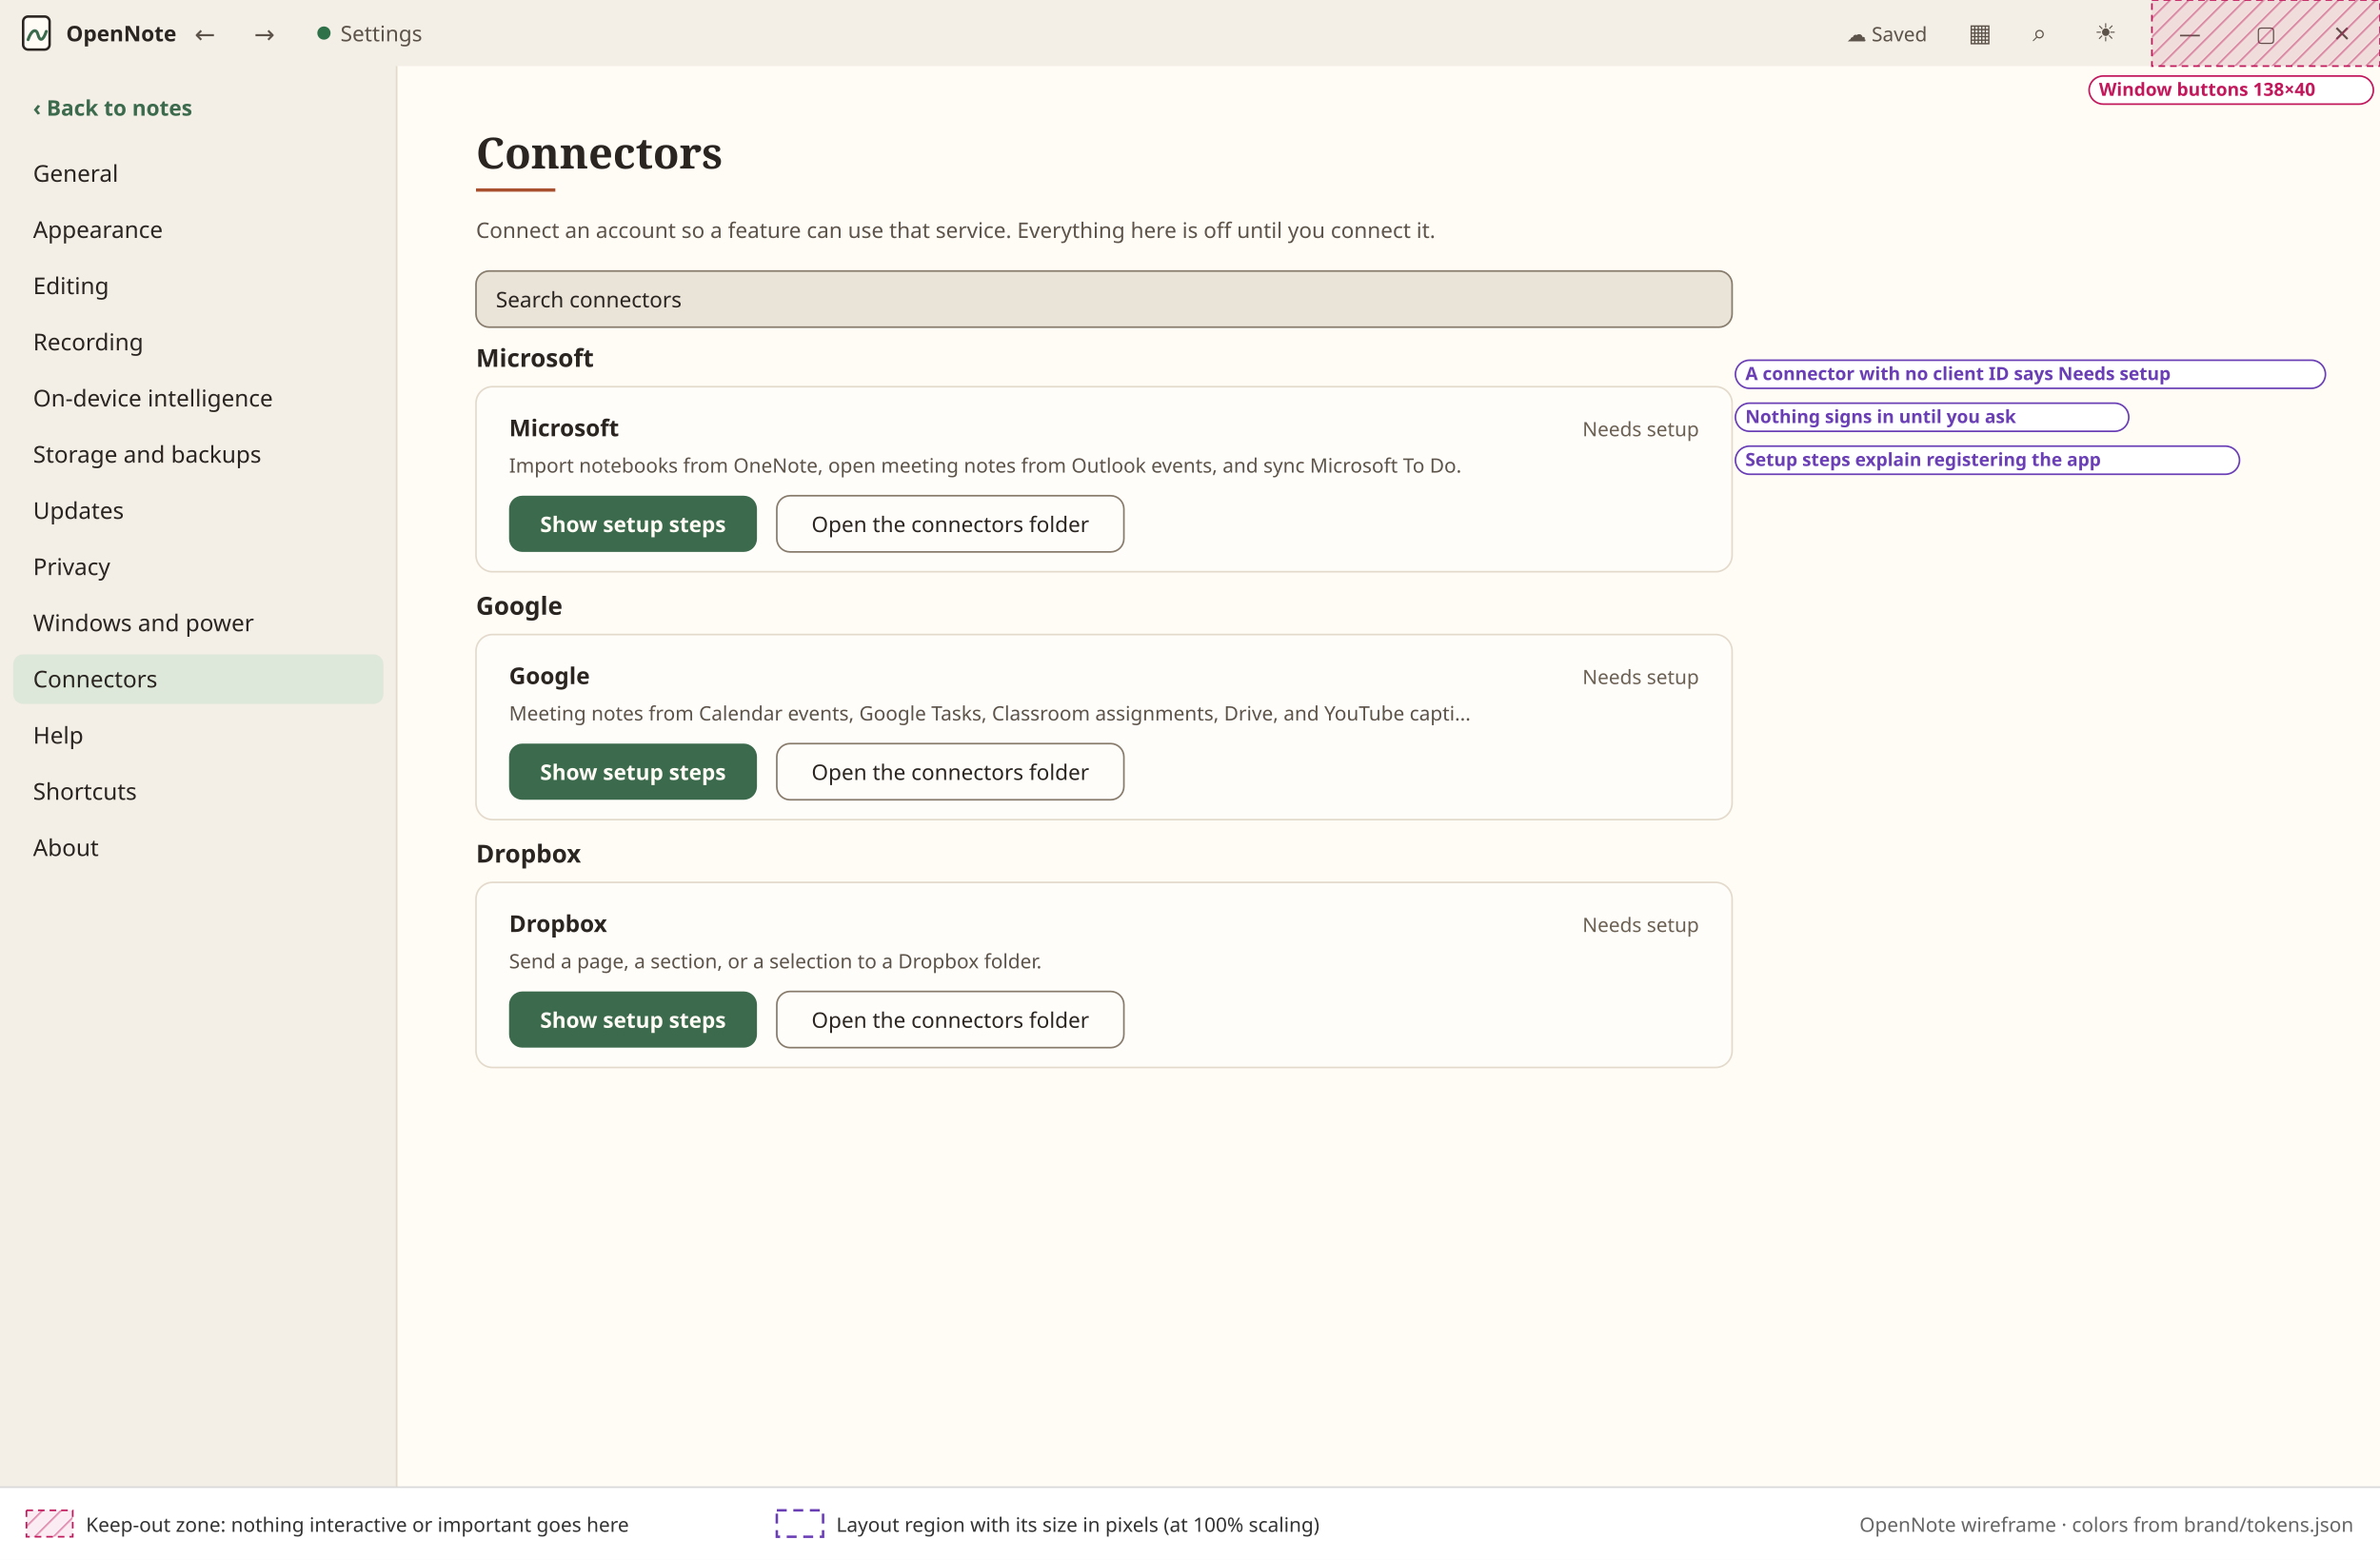
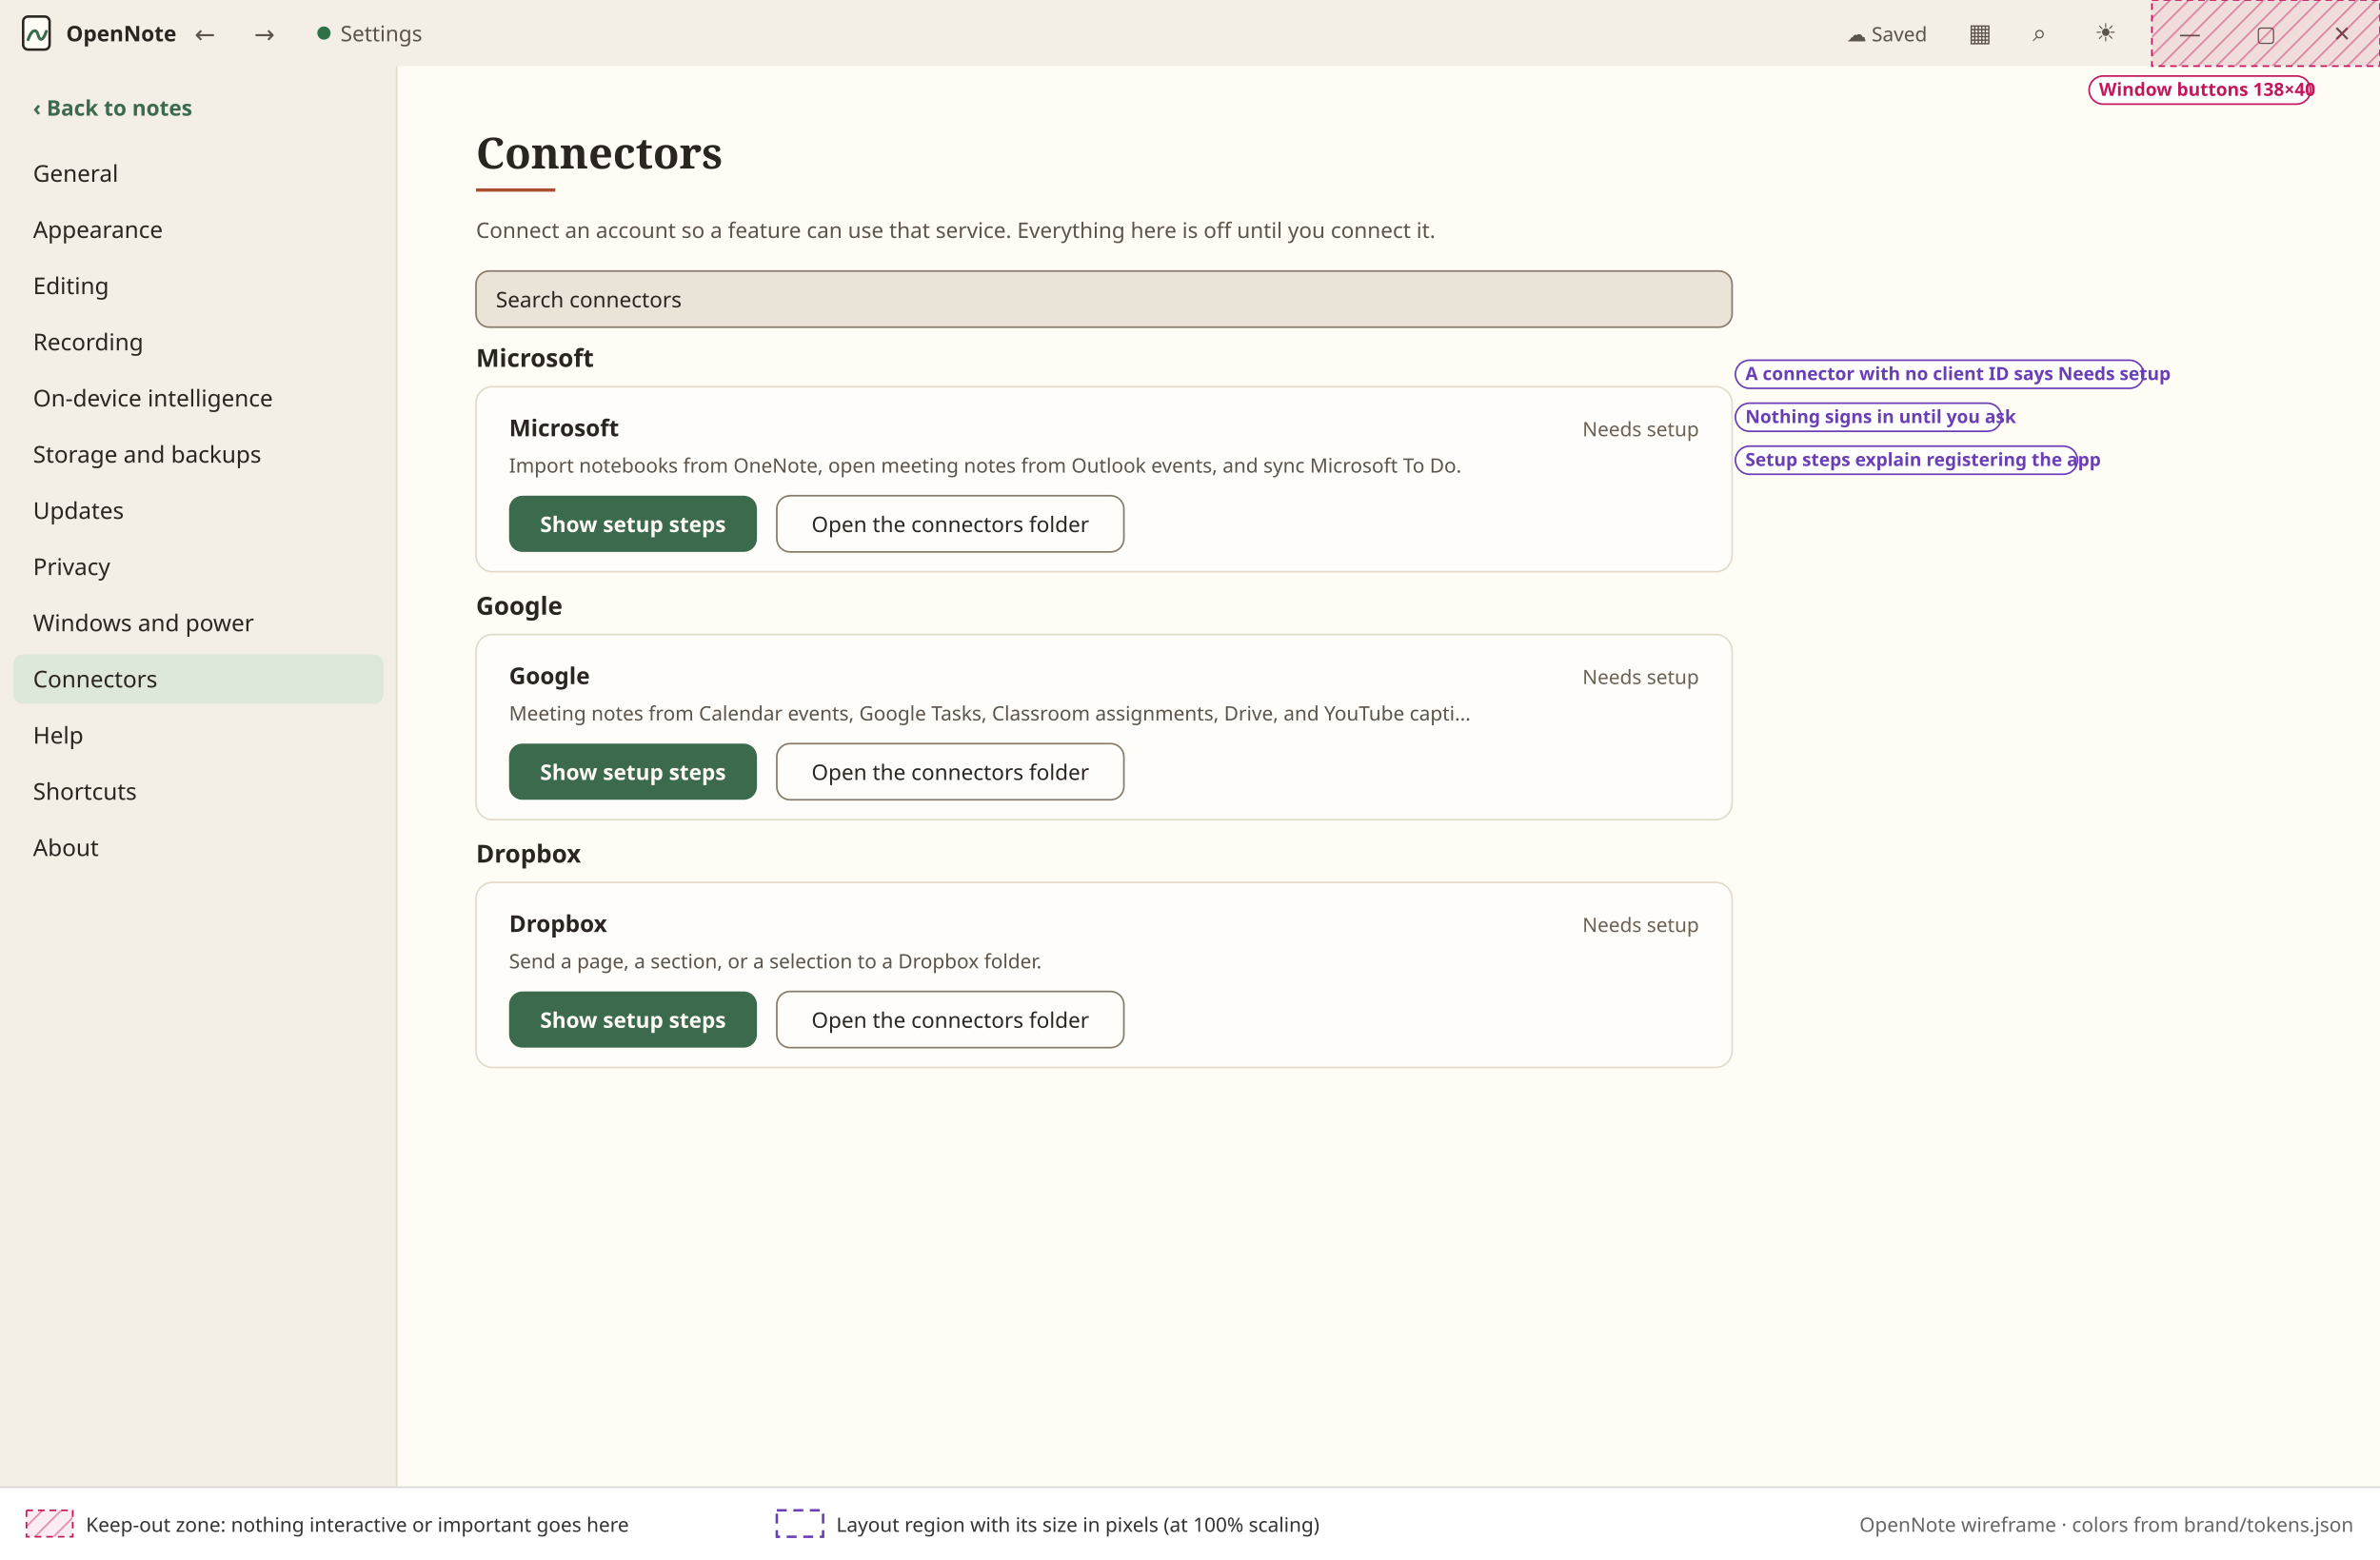
<svg xmlns="http://www.w3.org/2000/svg" viewBox="0 0 1440 944" width="1440" height="944" role="img">
  <defs>
    <pattern id="hatch" width="8" height="8" patternUnits="userSpaceOnUse" patternTransform="rotate(45)">
      <rect width="8" height="8" fill="#C2185B" fill-opacity="0.08" />
      <line x1="0" y1="0" x2="0" y2="8" stroke="#C2185B" stroke-opacity="0.45" stroke-width="2" />
    </pattern>
    <filter id="shadow" x="-10%" y="-10%" width="120%" height="130%">
      <feDropShadow dx="0" dy="4" stdDeviation="6" flood-color="#2B2521" flood-opacity="0.16" />
    </filter>
  </defs>
  <rect x="0" y="0" width="1440" height="900" rx="0" fill="#F3EEE6" />
  <rect x="0" y="0" width="1440" height="40" rx="0" fill="#F3EEE6" />
  <rect x="14" y="10" width="16" height="20" rx="3" fill="#FFFCF6" stroke="#2B2521" stroke-width="1.5" />
  <path d="M17 24c2-6 5-7 6-3s3 4 5-2" fill="none" stroke-linecap="round" stroke-linejoin="round" stroke="#3B6A4D" stroke-width="1.8" />
  <text x="40" y="25" font-size="13" font-weight="600" fill="#2B2521" text-anchor="start" font-family="'Atkinson Hyperlegible Next', 'Segoe UI', system-ui, sans-serif">OpenNote</text>
  <text x="124" y="26" font-size="15" font-weight="400" fill="#5C534A" text-anchor="middle" font-family="'Atkinson Hyperlegible Next', 'Segoe UI', system-ui, sans-serif">←</text>
  <text x="160" y="26" font-size="15" font-weight="400" fill="#5C534A" text-anchor="middle" font-family="'Atkinson Hyperlegible Next', 'Segoe UI', system-ui, sans-serif">→</text>
  <circle cx="196" cy="20" r="4" fill="#2E7048" />
  <text x="206" y="25" font-size="13" font-weight="400" fill="#5C534A" text-anchor="start" font-family="'Atkinson Hyperlegible Next', 'Segoe UI', system-ui, sans-serif">Settings</text>
  <text x="1166" y="25" font-size="12" font-weight="400" fill="#5C534A" text-anchor="end" font-family="'Atkinson Hyperlegible Next', 'Segoe UI', system-ui, sans-serif">☁ Saved</text>
  <text x="1198" y="25" font-size="15" font-weight="400" fill="#5C534A" text-anchor="middle" font-family="'Atkinson Hyperlegible Next', 'Segoe UI', system-ui, sans-serif">▦</text>
  <text x="1234" y="25" font-size="15" font-weight="400" fill="#5C534A" text-anchor="middle" font-family="'Atkinson Hyperlegible Next', 'Segoe UI', system-ui, sans-serif">⌕</text>
  <text x="1274" y="25" font-size="15" font-weight="400" fill="#5C534A" text-anchor="middle" font-family="'Atkinson Hyperlegible Next', 'Segoe UI', system-ui, sans-serif">☀</text>
  <text x="1325" y="25" font-size="13" font-weight="400" fill="#5C534A" text-anchor="middle" font-family="'Atkinson Hyperlegible Next', 'Segoe UI', system-ui, sans-serif">—</text>
  <text x="1371" y="25" font-size="13" font-weight="400" fill="#5C534A" text-anchor="middle" font-family="'Atkinson Hyperlegible Next', 'Segoe UI', system-ui, sans-serif">▢</text>
  <text x="1417" y="25" font-size="13" font-weight="400" fill="#5C534A" text-anchor="middle" font-family="'Atkinson Hyperlegible Next', 'Segoe UI', system-ui, sans-serif">✕</text>
  <rect x="240" y="40" width="1200" height="860" rx="0" fill="#FFFCF6" />
  <rect x="0" y="40" width="240" height="860" rx="0" fill="#F3EEE6" />
  <line x1="240" y1="40" x2="240" y2="900" stroke="#E3DACC" />
  <text x="20" y="70" font-size="13" font-weight="600" fill="#3B6A4D" text-anchor="start" font-family="'Atkinson Hyperlegible Next', 'Segoe UI', system-ui, sans-serif">‹ Back to notes</text>
  <text x="20" y="110" font-size="14" font-weight="400" fill="#2B2521" text-anchor="start" font-family="'Atkinson Hyperlegible Next', 'Segoe UI', system-ui, sans-serif">General</text>
  <text x="20" y="144" font-size="14" font-weight="400" fill="#2B2521" text-anchor="start" font-family="'Atkinson Hyperlegible Next', 'Segoe UI', system-ui, sans-serif">Appearance</text>
  <text x="20" y="178" font-size="14" font-weight="400" fill="#2B2521" text-anchor="start" font-family="'Atkinson Hyperlegible Next', 'Segoe UI', system-ui, sans-serif">Editing</text>
  <text x="20" y="212" font-size="14" font-weight="400" fill="#2B2521" text-anchor="start" font-family="'Atkinson Hyperlegible Next', 'Segoe UI', system-ui, sans-serif">Recording</text>
  <text x="20" y="246" font-size="14" font-weight="400" fill="#2B2521" text-anchor="start" font-family="'Atkinson Hyperlegible Next', 'Segoe UI', system-ui, sans-serif">On-device intelligence</text>
  <text x="20" y="280" font-size="14" font-weight="400" fill="#2B2521" text-anchor="start" font-family="'Atkinson Hyperlegible Next', 'Segoe UI', system-ui, sans-serif">Storage and backups</text>
  <text x="20" y="314" font-size="14" font-weight="400" fill="#2B2521" text-anchor="start" font-family="'Atkinson Hyperlegible Next', 'Segoe UI', system-ui, sans-serif">Updates</text>
  <text x="20" y="348" font-size="14" font-weight="400" fill="#2B2521" text-anchor="start" font-family="'Atkinson Hyperlegible Next', 'Segoe UI', system-ui, sans-serif">Privacy</text>
  <text x="20" y="382" font-size="14" font-weight="400" fill="#2B2521" text-anchor="start" font-family="'Atkinson Hyperlegible Next', 'Segoe UI', system-ui, sans-serif">Windows and power</text>
  <rect x="8" y="396" width="224" height="30" rx="6" fill="#DDE8DA" />
  <text x="20" y="416" font-size="14" font-weight="400" fill="#2B2521" text-anchor="start" font-family="'Atkinson Hyperlegible Next', 'Segoe UI', system-ui, sans-serif">Connectors</text>
  <text x="20" y="450" font-size="14" font-weight="400" fill="#2B2521" text-anchor="start" font-family="'Atkinson Hyperlegible Next', 'Segoe UI', system-ui, sans-serif">Help</text>
  <text x="20" y="484" font-size="14" font-weight="400" fill="#2B2521" text-anchor="start" font-family="'Atkinson Hyperlegible Next', 'Segoe UI', system-ui, sans-serif">Shortcuts</text>
  <text x="20" y="518" font-size="14" font-weight="400" fill="#2B2521" text-anchor="start" font-family="'Atkinson Hyperlegible Next', 'Segoe UI', system-ui, sans-serif">About</text>
  <g pointer-events="none">
    <rect x="1302" y="0" width="138" height="40" rx="0" fill="url(#hatch)" stroke="#C2185B" stroke-width="1" stroke-dasharray="4 3" />
  </g>
  <g data-fit="4" pointer-events="none">
-     <rect x="1264" y="46" width="172" height="17" rx="8.5" fill="#FFFFFF" stroke="#C2185B" stroke-width="1" />
+     <rect x="1264" y="46" width="134" height="17" rx="8.5" fill="#FFFFFF" stroke="#C2185B" stroke-width="1" />
    <text x="1270" y="58" font-size="11" font-weight="600" fill="#C2185B" text-anchor="start" font-family="'Atkinson Hyperlegible Next', 'Segoe UI', system-ui, sans-serif">Window buttons 138×40</text>
  </g>
  <text x="288" y="102" font-size="26" font-weight="700" fill="#2B2521" text-anchor="start" font-family="Literata, Cambria, Georgia, serif">Connectors</text>
  <rect x="288" y="114" width="48" height="2" rx="0" fill="#A9502F" />
  <text x="288" y="144" font-size="13" font-weight="400" fill="#5C534A" text-anchor="start" font-family="'Atkinson Hyperlegible Next', 'Segoe UI', system-ui, sans-serif">Connect an account so a feature can use that service. Everything here is off until you connect it.</text>
  <rect x="288" y="164" width="760" height="34" rx="8" fill="#EAE3D8" stroke="#877B6C" stroke-width="1" />
  <text x="300" y="186" font-size="13" font-weight="400" fill="#2B2521" text-anchor="start" font-family="'Atkinson Hyperlegible Next', 'Segoe UI', system-ui, sans-serif">Search connectors</text>
  <text x="288" y="222" font-size="15" font-weight="600" fill="#2B2521" text-anchor="start" font-family="'Atkinson Hyperlegible Next', 'Segoe UI', system-ui, sans-serif">Microsoft</text>
  <rect x="288" y="234" width="760" height="112" rx="10" fill="#FFFDF9" stroke="#E3DACC" stroke-width="1" />
  <text x="308" y="264" font-size="14" font-weight="600" fill="#2B2521" text-anchor="start" font-family="'Atkinson Hyperlegible Next', 'Segoe UI', system-ui, sans-serif">Microsoft</text>
  <text x="1028" y="264" font-size="12" font-weight="400" fill="#6B6054" text-anchor="end" font-family="'Atkinson Hyperlegible Next', 'Segoe UI', system-ui, sans-serif">Needs setup</text>
  <text x="308" y="286" font-size="12" font-weight="400" fill="#5C534A" text-anchor="start" font-family="'Atkinson Hyperlegible Next', 'Segoe UI', system-ui, sans-serif">Import notebooks from OneNote, open meeting notes from Outlook events, and sync Microsoft To Do.</text>
  <g data-fit="6" data-center="both">
    <rect x="308" y="300" width="150" height="34" rx="8" fill="#3B6A4D" />
    <text x="383" y="322" font-size="13" font-weight="600" fill="#FFFCF6" text-anchor="middle" font-family="'Atkinson Hyperlegible Next', 'Segoe UI', system-ui, sans-serif">Show setup steps</text>
  </g>
  <g data-fit="6" data-center="both">
    <rect x="470" y="300" width="210" height="34" rx="8" fill="none" stroke="#877B6C" stroke-width="1" />
    <text x="575" y="322" font-size="13" font-weight="400" fill="#2B2521" text-anchor="middle" font-family="'Atkinson Hyperlegible Next', 'Segoe UI', system-ui, sans-serif">Open the connectors folder</text>
  </g>
  <text x="288" y="372" font-size="15" font-weight="600" fill="#2B2521" text-anchor="start" font-family="'Atkinson Hyperlegible Next', 'Segoe UI', system-ui, sans-serif">Google</text>
  <rect x="288" y="384" width="760" height="112" rx="10" fill="#FFFDF9" stroke="#E3DACC" stroke-width="1" />
  <text x="308" y="414" font-size="14" font-weight="600" fill="#2B2521" text-anchor="start" font-family="'Atkinson Hyperlegible Next', 'Segoe UI', system-ui, sans-serif">Google</text>
  <text x="1028" y="414" font-size="12" font-weight="400" fill="#6B6054" text-anchor="end" font-family="'Atkinson Hyperlegible Next', 'Segoe UI', system-ui, sans-serif">Needs setup</text>
  <text x="308" y="436" font-size="12" font-weight="400" fill="#5C534A" text-anchor="start" font-family="'Atkinson Hyperlegible Next', 'Segoe UI', system-ui, sans-serif">Meeting notes from Calendar events, Google Tasks, Classroom assignments, Drive, and YouTube capti...</text>
  <g data-fit="6" data-center="both">
    <rect x="308" y="450" width="150" height="34" rx="8" fill="#3B6A4D" />
    <text x="383" y="472" font-size="13" font-weight="600" fill="#FFFCF6" text-anchor="middle" font-family="'Atkinson Hyperlegible Next', 'Segoe UI', system-ui, sans-serif">Show setup steps</text>
  </g>
  <g data-fit="6" data-center="both">
    <rect x="470" y="450" width="210" height="34" rx="8" fill="none" stroke="#877B6C" stroke-width="1" />
    <text x="575" y="472" font-size="13" font-weight="400" fill="#2B2521" text-anchor="middle" font-family="'Atkinson Hyperlegible Next', 'Segoe UI', system-ui, sans-serif">Open the connectors folder</text>
  </g>
  <text x="288" y="522" font-size="15" font-weight="600" fill="#2B2521" text-anchor="start" font-family="'Atkinson Hyperlegible Next', 'Segoe UI', system-ui, sans-serif">Dropbox</text>
  <rect x="288" y="534" width="760" height="112" rx="10" fill="#FFFDF9" stroke="#E3DACC" stroke-width="1" />
  <text x="308" y="564" font-size="14" font-weight="600" fill="#2B2521" text-anchor="start" font-family="'Atkinson Hyperlegible Next', 'Segoe UI', system-ui, sans-serif">Dropbox</text>
  <text x="1028" y="564" font-size="12" font-weight="400" fill="#6B6054" text-anchor="end" font-family="'Atkinson Hyperlegible Next', 'Segoe UI', system-ui, sans-serif">Needs setup</text>
  <text x="308" y="586" font-size="12" font-weight="400" fill="#5C534A" text-anchor="start" font-family="'Atkinson Hyperlegible Next', 'Segoe UI', system-ui, sans-serif">Send a page, a section, or a selection to a Dropbox folder.</text>
  <g data-fit="6" data-center="both">
    <rect x="308" y="600" width="150" height="34" rx="8" fill="#3B6A4D" />
    <text x="383" y="622" font-size="13" font-weight="600" fill="#FFFCF6" text-anchor="middle" font-family="'Atkinson Hyperlegible Next', 'Segoe UI', system-ui, sans-serif">Show setup steps</text>
  </g>
  <g data-fit="6" data-center="both">
    <rect x="470" y="600" width="210" height="34" rx="8" fill="none" stroke="#877B6C" stroke-width="1" />
    <text x="575" y="622" font-size="13" font-weight="400" fill="#2B2521" text-anchor="middle" font-family="'Atkinson Hyperlegible Next', 'Segoe UI', system-ui, sans-serif">Open the connectors folder</text>
  </g>
  <g data-fit="4" pointer-events="none">
-     <rect x="1050" y="218" width="357" height="17" rx="8.5" fill="#FFFFFF" stroke="#6A3FB5" stroke-width="1" />
+     <rect x="1050" y="218" width="247" height="17" rx="8.5" fill="#FFFFFF" stroke="#6A3FB5" stroke-width="1" />
    <text x="1056" y="230" font-size="11" font-weight="600" fill="#6A3FB5" text-anchor="start" font-family="'Atkinson Hyperlegible Next', 'Segoe UI', system-ui, sans-serif">A connector with no client ID says Needs setup</text>
  </g>
  <g data-fit="4" pointer-events="none">
-     <rect x="1050" y="244" width="238" height="17" rx="8.5" fill="#FFFFFF" stroke="#6A3FB5" stroke-width="1" />
+     <rect x="1050" y="244" width="161" height="17" rx="8.5" fill="#FFFFFF" stroke="#6A3FB5" stroke-width="1" />
    <text x="1056" y="256" font-size="11" font-weight="600" fill="#6A3FB5" text-anchor="start" font-family="'Atkinson Hyperlegible Next', 'Segoe UI', system-ui, sans-serif">Nothing signs in until you ask</text>
  </g>
  <g data-fit="4" pointer-events="none">
-     <rect x="1050" y="270" width="305" height="17" rx="8.5" fill="#FFFFFF" stroke="#6A3FB5" stroke-width="1" />
+     <rect x="1050" y="270" width="207" height="17" rx="8.5" fill="#FFFFFF" stroke="#6A3FB5" stroke-width="1" />
    <text x="1056" y="282" font-size="11" font-weight="600" fill="#6A3FB5" text-anchor="start" font-family="'Atkinson Hyperlegible Next', 'Segoe UI', system-ui, sans-serif">Setup steps explain registering the app</text>
  </g>
  <rect x="0" y="900" width="1440" height="44" rx="0" fill="#FFFFFF" />
  <line x1="0" y1="900" x2="1440" y2="900" stroke="#D9D9D9" />
  <rect x="16" y="914" width="28" height="16" rx="0" fill="url(#hatch)" stroke="#C2185B" stroke-width="1" stroke-dasharray="4 3" />
  <text x="52" y="927" font-size="12" font-weight="400" fill="#333" text-anchor="start" font-family="'Atkinson Hyperlegible Next', 'Segoe UI', system-ui, sans-serif">Keep-out zone: nothing interactive or important goes here</text>
  <rect x="470" y="914" width="28" height="16" rx="0" fill="none" stroke="#6A3FB5" stroke-width="1.5" stroke-dasharray="6 4" />
  <text x="506" y="927" font-size="12" font-weight="400" fill="#333" text-anchor="start" font-family="'Atkinson Hyperlegible Next', 'Segoe UI', system-ui, sans-serif">Layout region with its size in pixels (at 100% scaling)</text>
  <text x="1424" y="927" font-size="12" font-weight="400" fill="#666" text-anchor="end" font-family="'Atkinson Hyperlegible Next', 'Segoe UI', system-ui, sans-serif">OpenNote wireframe · colors from brand/tokens.json</text>
</svg>
